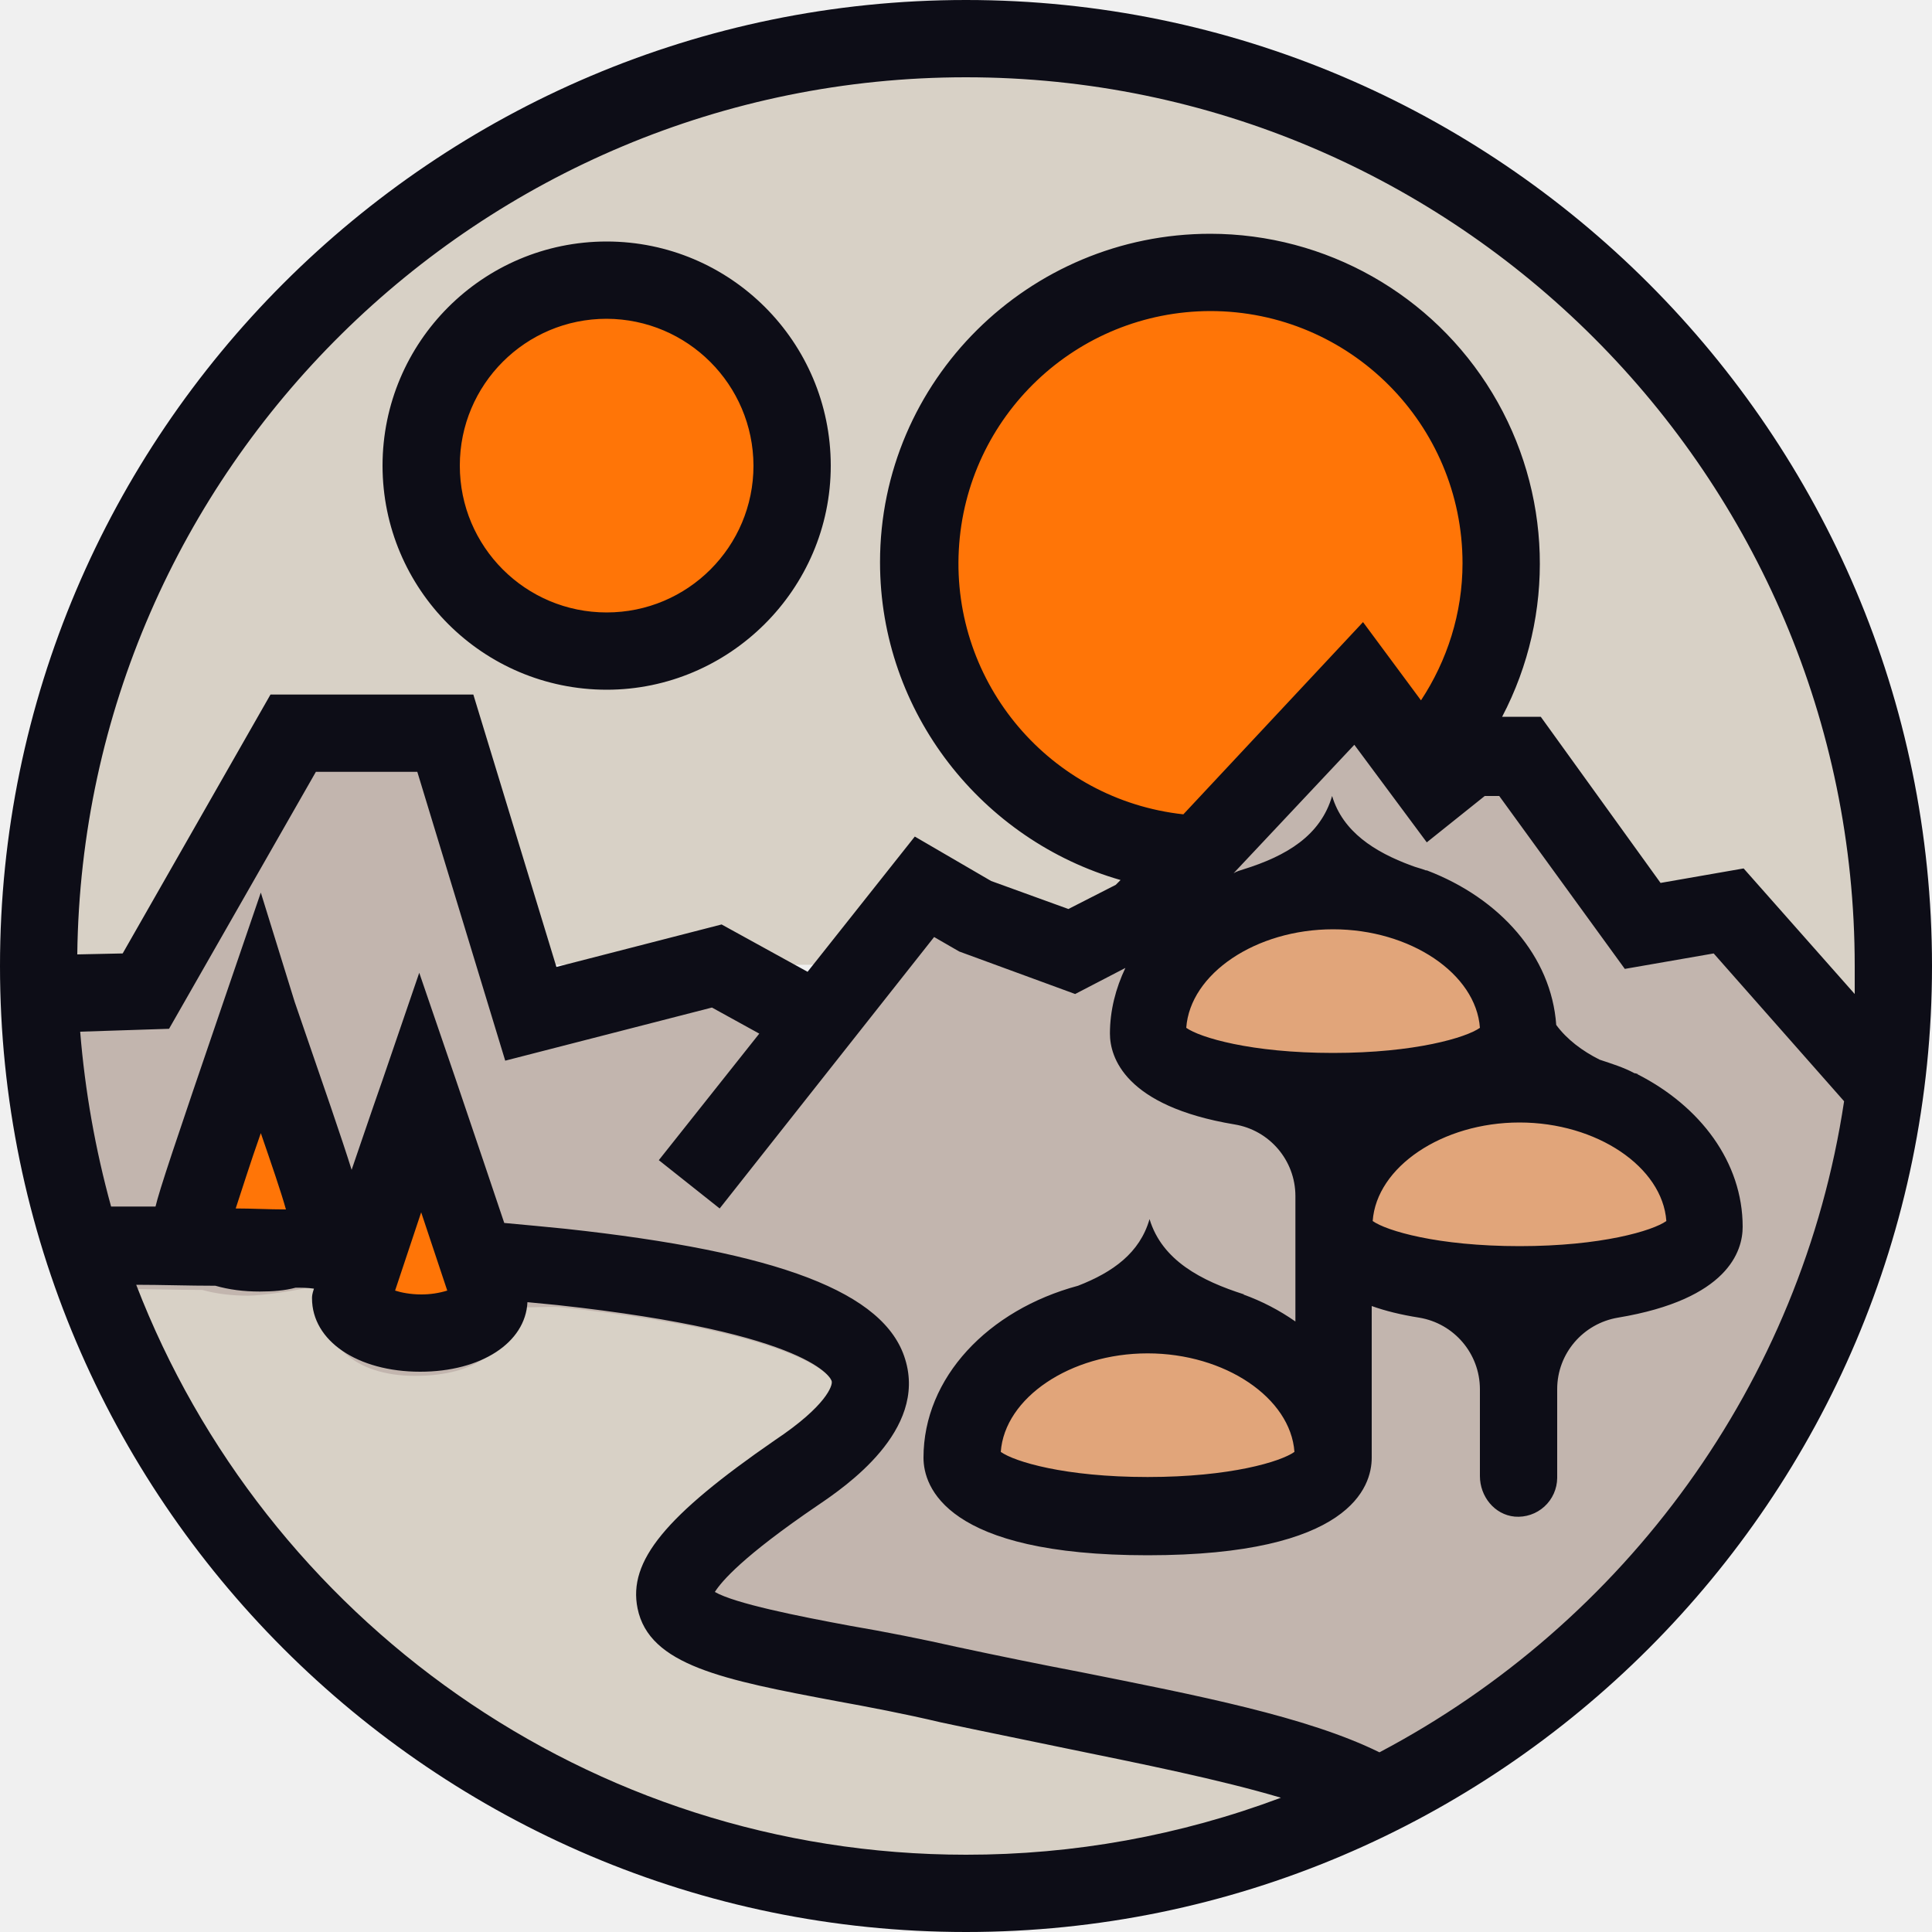
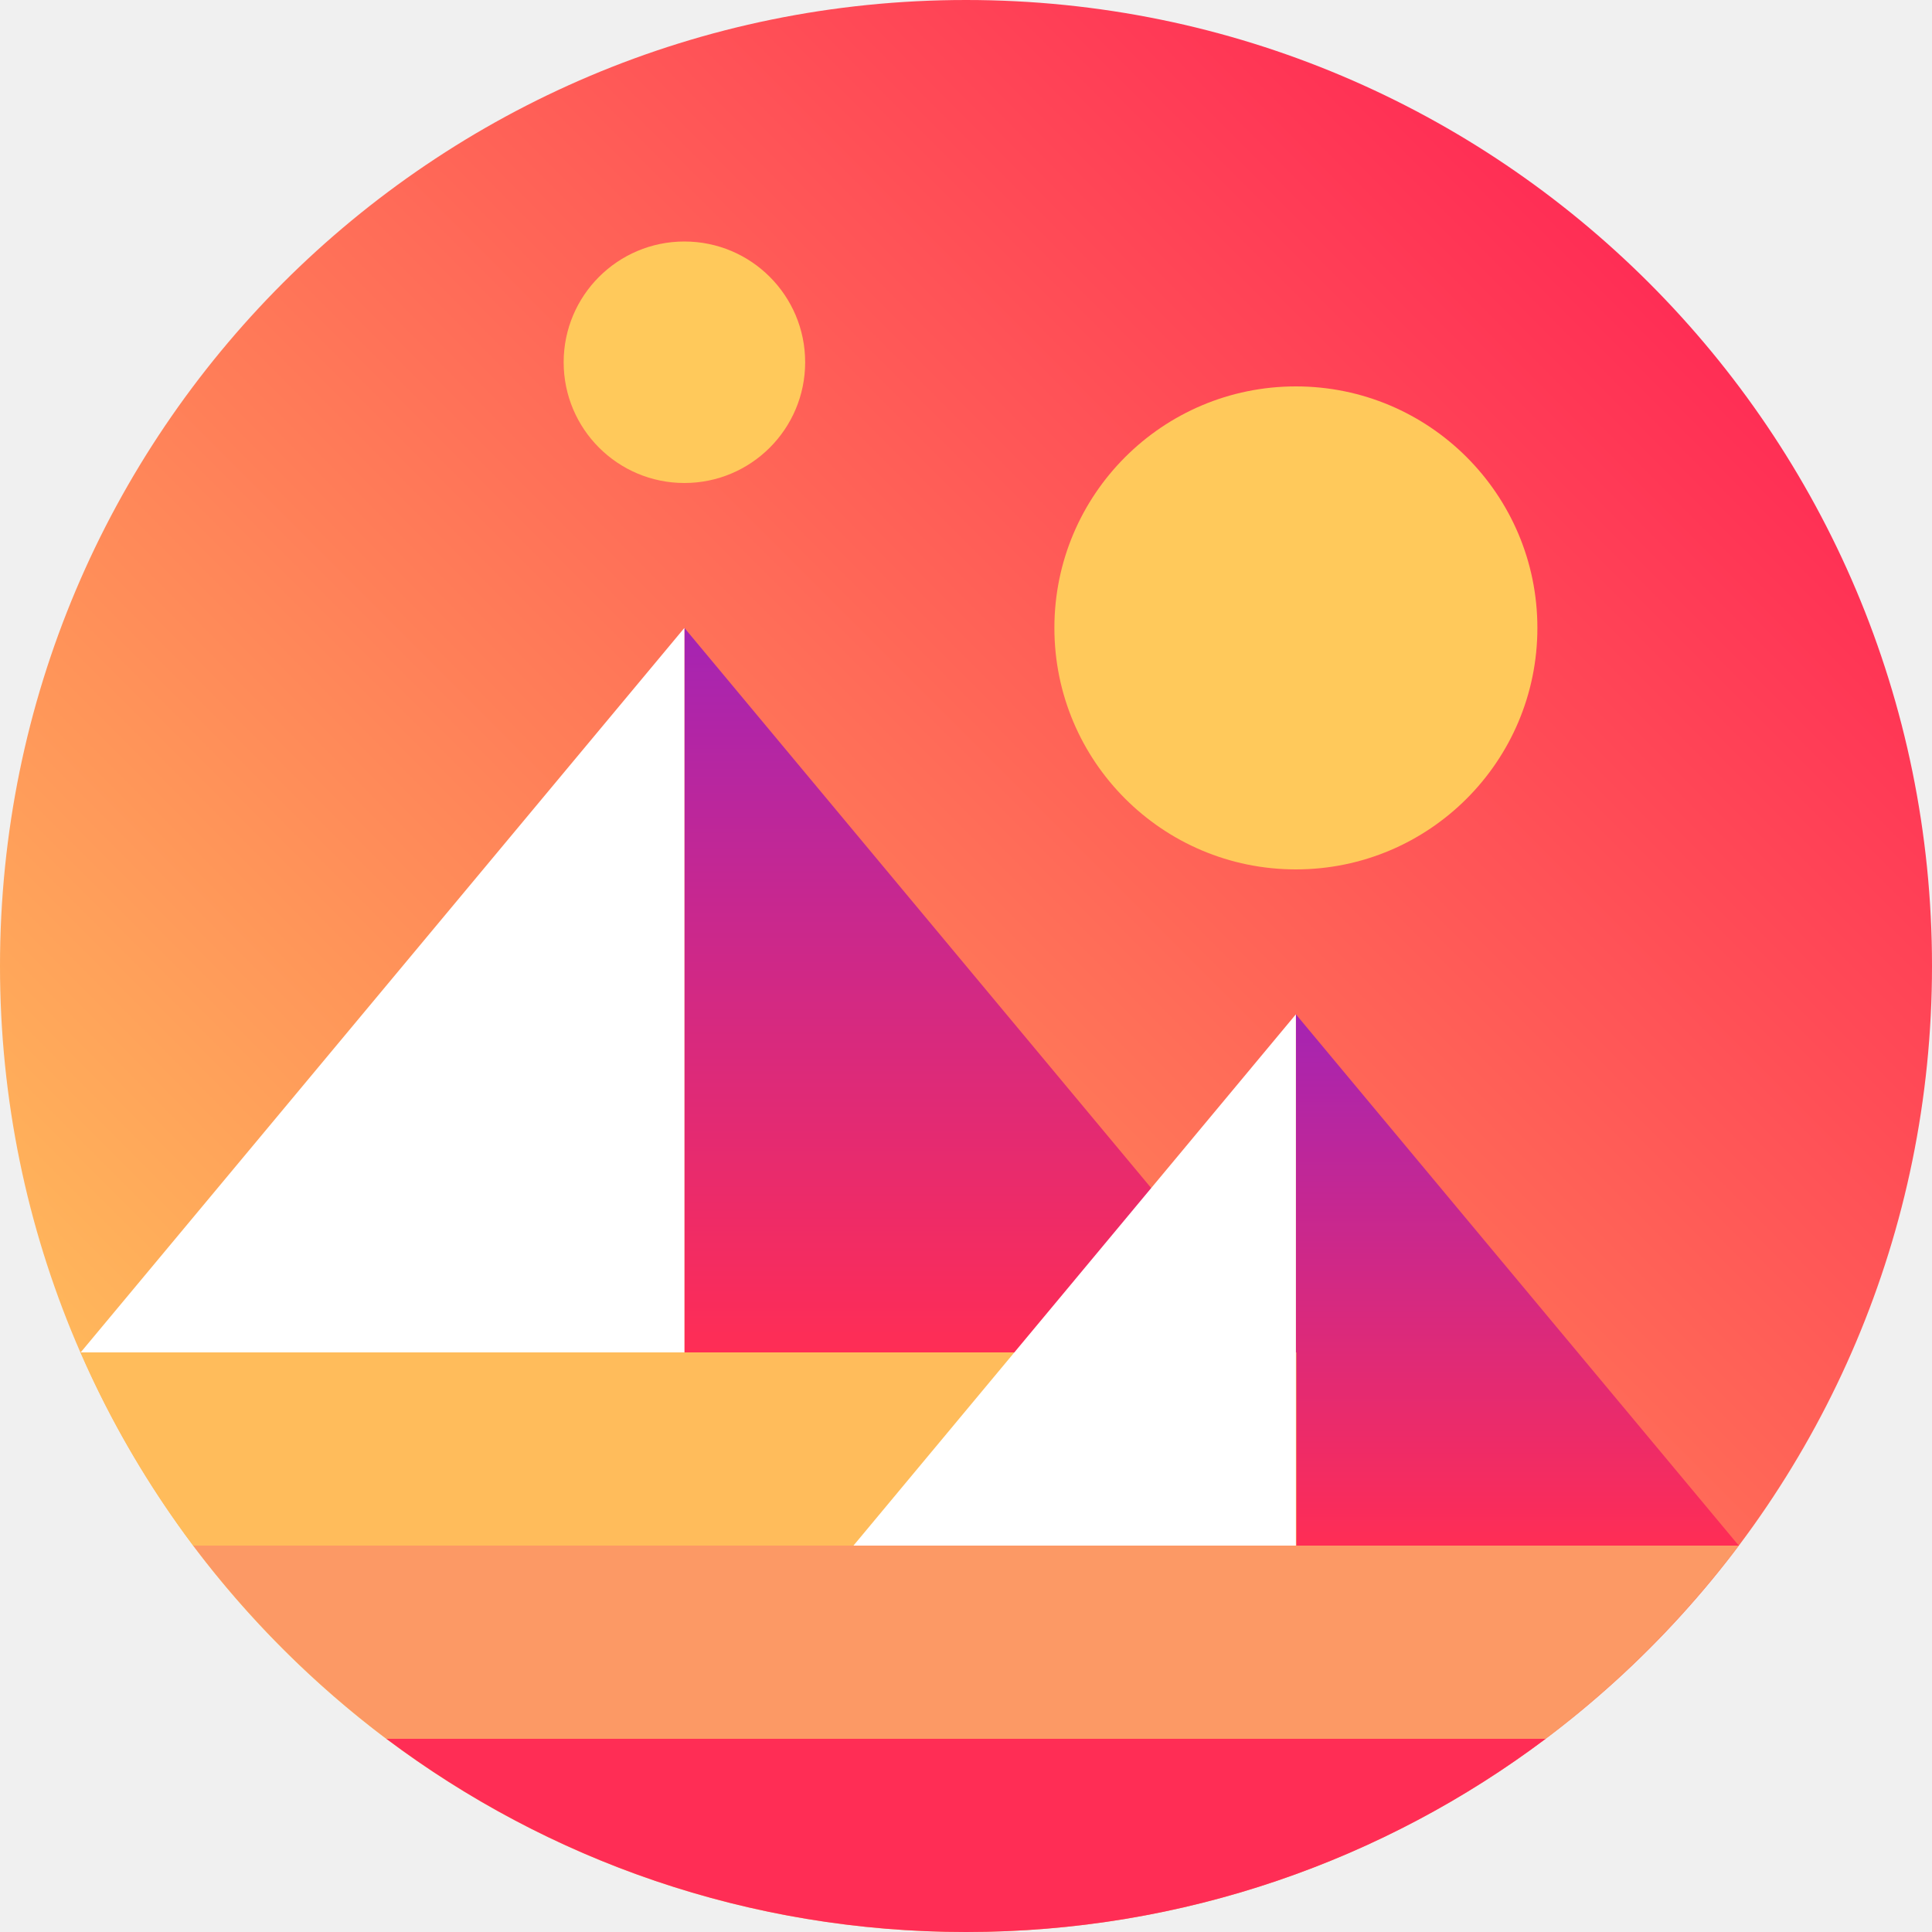
- <svg xmlns="http://www.w3.org/2000/svg" width="36" height="36">
+ <svg xmlns="http://www.w3.org/2000/svg" width="400" height="400">
+   <defs>
+     <linearGradient x1="85.355%" y1="14.645%" x2="14.645%" y2="85.355%" id="a">
+       <stop stop-color="#FF2D55" offset="0%" />
+       <stop stop-color="#FFBC5B" offset="100%" />
+     </linearGradient>
+     <linearGradient x1="49.966%" y1="0%" x2="49.966%" y2="100%" id="b">
+       <stop stop-color="#A524B3" offset="0%" />
+       <stop stop-color="#FF2D55" offset="100%" />
+     </linearGradient>
+   </defs>
  <g fill="none" fill-rule="evenodd">
-     <path d="M33.094 17.977c.97 0 1.797.638 2.066 1.523.054-.584.09-1.15.09-1.753C35.25 8.363 27.523.75 18 .75S.75 8.363.75 17.747v.23h32.344z" fill="#D8D1C6" fill-rule="nonzero" />
-     <circle fill="#FF7507" fill-rule="nonzero" cx="10.875" cy="8.625" r="3.375" />
-     <circle fill="#FF7507" fill-rule="nonzero" cx="22.5" cy="10.5" r="5.25" />
-     <path d="M14.554 18.643l1.025.069 1.72-2.164.935.537 1.796.663 1.276-.663 4.08-4.335 1.419 1.899.682-.555h.899l2.264 3.152 1.617-.268 2.83 3.204c.101.01.153.017.153.02-.837 9.21-7.727 15.048-17.25 15.048S.75 27.547.75 18.053c0-.095.875-.106 2.345-.059L5.548 13.7h2.839l1.406 4.638c.626.038 1.27.078 1.928.12l1.697-.44 1.136.626z" fill="#C2B5AE" fill-rule="nonzero" />
-     <path d="M18.007 35.25c-7.178 0-13.316-4.968-15.757-11.232.488 0 .994.018 1.519.018.253.071.542.107.85.107.253 0 .862-.09 1.079-.143.108 0 .235 0 .343.018-.036.107-.036.143-.036.179 0 .805.557 1.44 1.732 1.44 1.157 0 1.763-.51 1.817-1.28.181.018.697-.018.877 0 4.882.52 5.144 1.427 5.144 1.463.018.071-.078.85-1.055 1.511-2.097 1.432-2.326 1.69-2.127 2.586.235 1.074 1.429 1.045 3.455 1.646.546.162 1.284.251 1.989.394.777.18 1.59.34 2.368.483 1.447.287 2.911.573 4.068.931-.193.669-4.17 1.879-6.266 1.879z" fill="#D8D1C6" fill-rule="nonzero" />
-     <path d="M7.875 20.25S6.75 24.03 6.75 24.102c0 .36.5.648 1.125.648S9 24.462 9 24.102L7.875 20.25zM4.875 18.75S3.75 22.527 3.75 22.6c0 .36.507.65 1.125.65S6 22.96 6 22.6c0-.073-1.125-3.85-1.125-3.85z" fill="#FF7507" fill-rule="nonzero" />
-     <path d="M28.5 19.153c0 1.463-6.75 1.463-6.75 0 0-1.462 1.508-2.653 3.366-2.653 1.859 0 3.384 1.173 3.384 2.653zM31.5 22.903c0 1.463-6.75 1.463-6.75 0 0-1.462 1.508-2.653 3.366-2.653 1.876-.018 3.384 1.173 3.384 2.653zM24.75 27.403c0 1.463-6.75 1.463-6.75 0 0-1.462 1.508-2.653 3.366-2.653 1.859 0 3.384 1.191 3.384 2.653z" fill="#E1A57A" fill-rule="nonzero" />
-     <circle cx="18" cy="18" r="18" />
-     <path d="M18 0C8.082 0 0 8.082 0 18s8.082 18 18 18 18-8.082 18-18S27.918 0 18 0zm0 34.56c-7.038 0-13.068-4.41-15.462-10.62.468 0 .972.018 1.476.018.252.072.522.108.828.108.234 0 .468-.018.666-.072.108 0 .216 0 .342.018-.036.108-.036.144-.036.18 0 .792.846 1.368 2.016 1.368 1.134 0 1.962-.54 1.998-1.296l.558.054c4.788.522 5.112 1.386 5.112 1.422.018.072-.09.45-1.062 1.098-2.034 1.404-2.736 2.25-2.556 3.132.216 1.062 1.602 1.332 3.708 1.728.594.108 1.26.234 1.944.396.756.162 1.566.324 2.34.486 1.404.288 2.844.576 3.996.918A16.641 16.641 0 0 1 18 34.56zM4.392 22.518c.108-.324.27-.846.468-1.404.198.576.378 1.098.468 1.422-.324 0-.63-.018-.936-.018zm2.97 1.53l.486-1.458.486 1.458a1.631 1.631 0 0 1-.486.072c-.198 0-.378-.036-.486-.072zm18.342 8.604c-1.35-.666-3.402-1.062-5.562-1.494-.756-.144-1.548-.306-2.304-.468a38.942 38.942 0 0 0-1.998-.396c-.972-.18-2.142-.414-2.52-.63.126-.198.522-.666 1.926-1.62.504-.342 2.034-1.386 1.62-2.718-.378-1.242-2.34-1.998-6.336-2.43-.36-.036-.738-.072-1.134-.108-.198-.594-.486-1.44-.9-2.664l-.684-1.998-.684 1.998c-.234.666-.414 1.206-.576 1.674-.18-.576-.504-1.512-1.062-3.132l-.63-2.034-.684 1.998c-.936 2.736-1.206 3.546-1.278 3.852H2.07a17.621 17.621 0 0 1-.576-3.258l1.656-.054 2.736-4.788h1.89l1.638 5.382 3.852-.99.882.486-1.872 2.358 1.134.9 3.996-5.058.468.27 2.16.792.936-.486c-.18.378-.288.792-.288 1.224 0 .432.27 1.35 2.322 1.692a1.353 1.353 0 0 1 1.134 1.332v2.34a4.133 4.133 0 0 0-.972-.504h.018c-.792-.252-1.53-.63-1.764-1.404-.18.63-.684.99-1.332 1.242-1.674.45-2.88 1.71-2.88 3.204 0 .54.414 1.818 4.176 1.818 3.78 0 4.176-1.278 4.176-1.818v-2.826c.252.09.54.162.882.216a1.353 1.353 0 0 1 1.134 1.332v1.62c0 .378.27.72.648.756a.73.73 0 0 0 .792-.72v-1.656c0-.666.486-1.224 1.134-1.332 2.052-.342 2.322-1.242 2.322-1.692 0-1.206-.792-2.25-1.962-2.844h.018c-.018 0-.036-.018-.072-.018-.198-.108-.432-.18-.648-.252-.324-.162-.612-.378-.81-.648-.09-1.278-1.044-2.358-2.412-2.88h-.018c-.09-.036-.18-.054-.27-.09-.684-.252-1.278-.63-1.476-1.296-.216.738-.846 1.116-1.656 1.368-.054.018-.126.036-.18.072l2.25-2.394 1.35 1.818 1.08-.864h.27l2.34 3.222 1.656-.288 2.43 2.754c-.792 5.256-4.086 9.72-8.658 12.132zm.774-19.602l-1.08-1.458-3.348 3.582a4.703 4.703 0 0 1 .504-9.378 4.701 4.701 0 0 1 4.698 4.698c0 .936-.288 1.818-.774 2.556zm1.098 6.102c-.252.18-1.206.468-2.736.468-1.53 0-2.484-.288-2.736-.468.072-1.008 1.296-1.836 2.736-1.836 1.44 0 2.664.828 2.736 1.836zm.738 1.764c1.44 0 2.664.828 2.736 1.836-.252.18-1.206.468-2.736.468-1.53 0-2.484-.288-2.736-.468.072-1.008 1.296-1.836 2.736-1.836zm-4.194 6.138c-.252.18-1.188.468-2.736.468-1.548 0-2.484-.288-2.736-.468.072-1.008 1.296-1.836 2.736-1.836 1.44 0 2.664.828 2.736 1.836zm8.37-10.872l-1.548.27-2.232-3.096h-.72a6.146 6.146 0 0 0-5.436-9c-3.384 0-6.156 2.736-6.156 6.12 0 2.808 1.908 5.184 4.482 5.922l-.09.09-.882.45-1.44-.522-1.422-.828-1.998 2.52-1.602-.882-3.078.792-1.548-5.076H5.04l-2.754 4.824-.846.018C1.548 8.748 8.946 1.44 18 1.44c9.126 0 16.56 7.434 16.56 16.56v.522l-2.07-2.34zm-21.186-3.33c2.286 0 4.176-1.872 4.176-4.176A4.179 4.179 0 0 0 11.304 4.5a4.179 4.179 0 0 0-4.176 4.176 4.179 4.179 0 0 0 4.176 4.176zm0-6.912a2.746 2.746 0 0 1 2.736 2.736 2.735 2.735 0 0 1-2.736 2.736 2.735 2.735 0 0 1-2.736-2.736 2.735 2.735 0 0 1 2.736-2.736z" fill="#0D0D17" fill-rule="nonzero" />
+     <circle fill="url(#a)" cx="200" cy="200" r="200" />
+     <path fill="url(#b)" d="M125.7 0v150h125z" transform="translate(16 130)" />
+     <path fill="#FFF" d="M16.7 280h125V130z" />
+     <path d="M40 320c11.4 15.1 24.9 28.6 40 40h240c15.1-11.4 28.6-24.9 40-40H40z" fill="#FC9965" />
+     <path d="M80 360c33.4 25.1 75 40 120 40s86.6-14.9 120-40H80z" fill="#FF2D55" />
+     <path fill="url(#b)" d="M252.3 0v110H344z" transform="translate(16 210)" />
+     <path d="M268.3 280H16.7c6.2 14.3 14.1 27.7 23.3 40h228.4v-40h-.1z" fill="#FFBC5B" />
+     <path fill="#FFF" d="M176.7 320h91.6V210z" />
+     <circle fill="#FFC95B" cx="268.3" cy="130" r="50" />
+     <circle fill="#FFC95B" cx="141.7" cy="75" r="25" />
  </g>
</svg>
